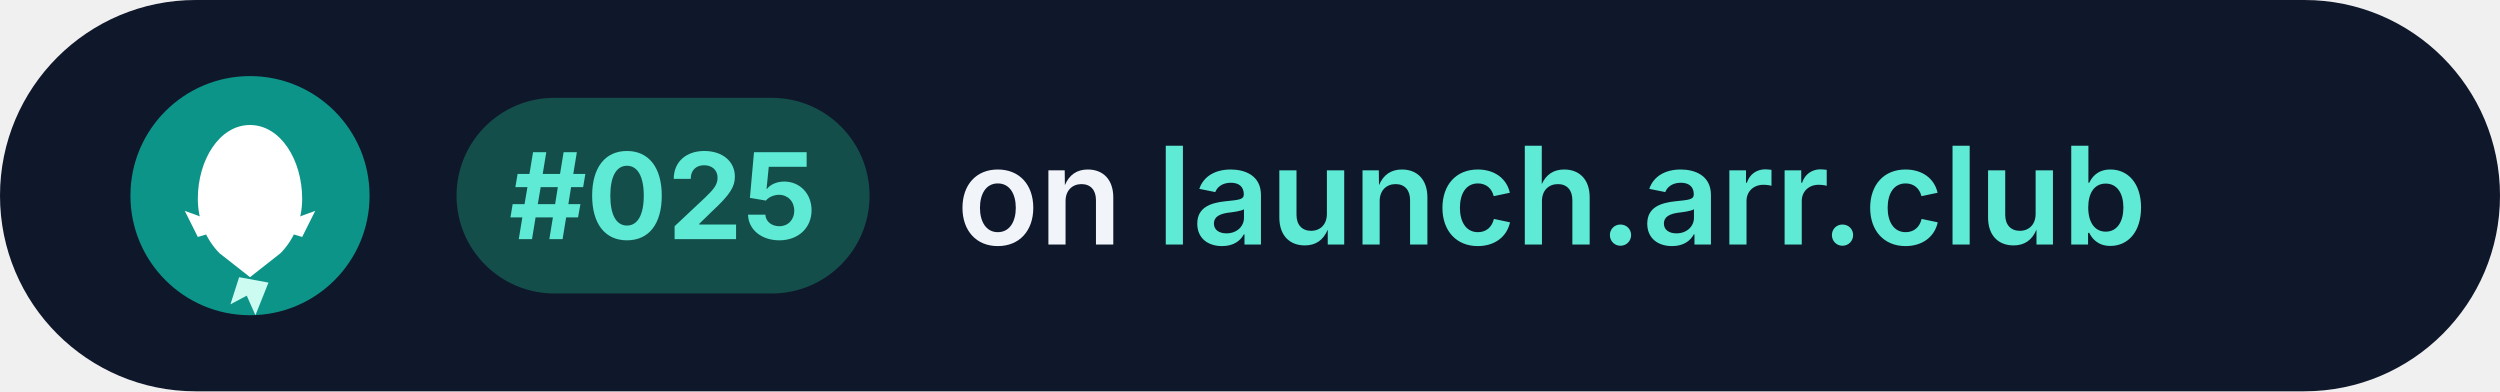
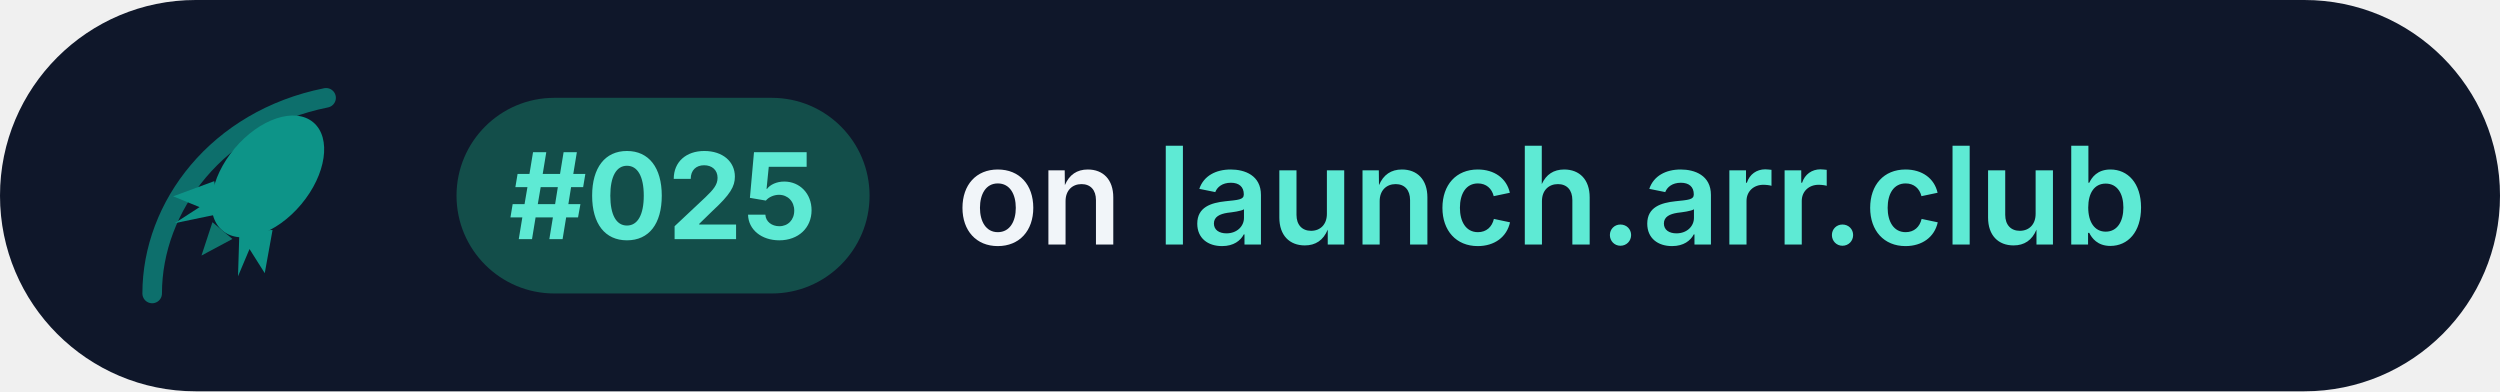
<svg xmlns="http://www.w3.org/2000/svg" width="230" height="36" viewBox="0 0 230 36">
  <rect width="230" height="36" rx="18" fill="#0f172a" />
  <g transform="translate(12,7)">
-     <ellipse cx="11" cy="11" rx="11" ry="11" fill="#0d9488" />
-     <path d="M11 4.5c2.8 0 4.8 3.2 4.8 6.8 0 2-0.8 3.8-2 5L11 18.5l-2.8-2.2c-1.2-1.2-2-3-2-5 0-3.6 2-6.8 4.8-6.8z" fill="#fff" />
-     <path d="M7.2 13.2L5 12.4l1.2 2.4 2-.6zM14.8 13.2l2.2-.8-1.2 2.4-2-.6z" fill="#fff" />
-     <path d="M10 18.5l-.8 2.5 1.5-.8.8 1.8 1.2-3z" fill="#ccfbf1" />
+     <path d="M2 20 C 2 12, 8 4, 18 2" stroke="#0d9488" stroke-width="1.8" fill="none" stroke-linecap="round" opacity="0.7" />
+     <g transform="translate(4,2) rotate(40 8 8)">
+       <ellipse cx="8" cy="7" rx="4" ry="6.5" fill="#0d9488" />
+       <path d="M4.5 10.5 L2.5 14 L5 13.2 L4.2 15.8 L6.8 12.5 Z" fill="#0d9488" />
+       <path d="M11.5 10.5 L13.5 14 L11 13.2 L11.8 15.8 L9.2 12.5 Z" fill="#0d9488" />
+       <path d="M6.8 13.5 L8 16.5 L9.2 13.5 Z" fill="#0f766e" />
+     </g>
  </g>
  <rect x="42" y="9" width="38" height="18" rx="9" fill="#134e4a" />
  <text x="61" y="22" text-anchor="middle" font-family="Inter,-apple-system,'Segoe UI',Roboto,sans-serif" font-size="11" font-weight="700" fill="#5eead4">#025</text>
  <text x="88" y="22.5" font-family="Inter,-apple-system,'Segoe UI',Roboto,sans-serif" font-size="12.5" font-weight="600" fill="#f1f5f9">on <tspan fill="#5eead4">launch.arr.club</tspan>
  </text>
</svg>
